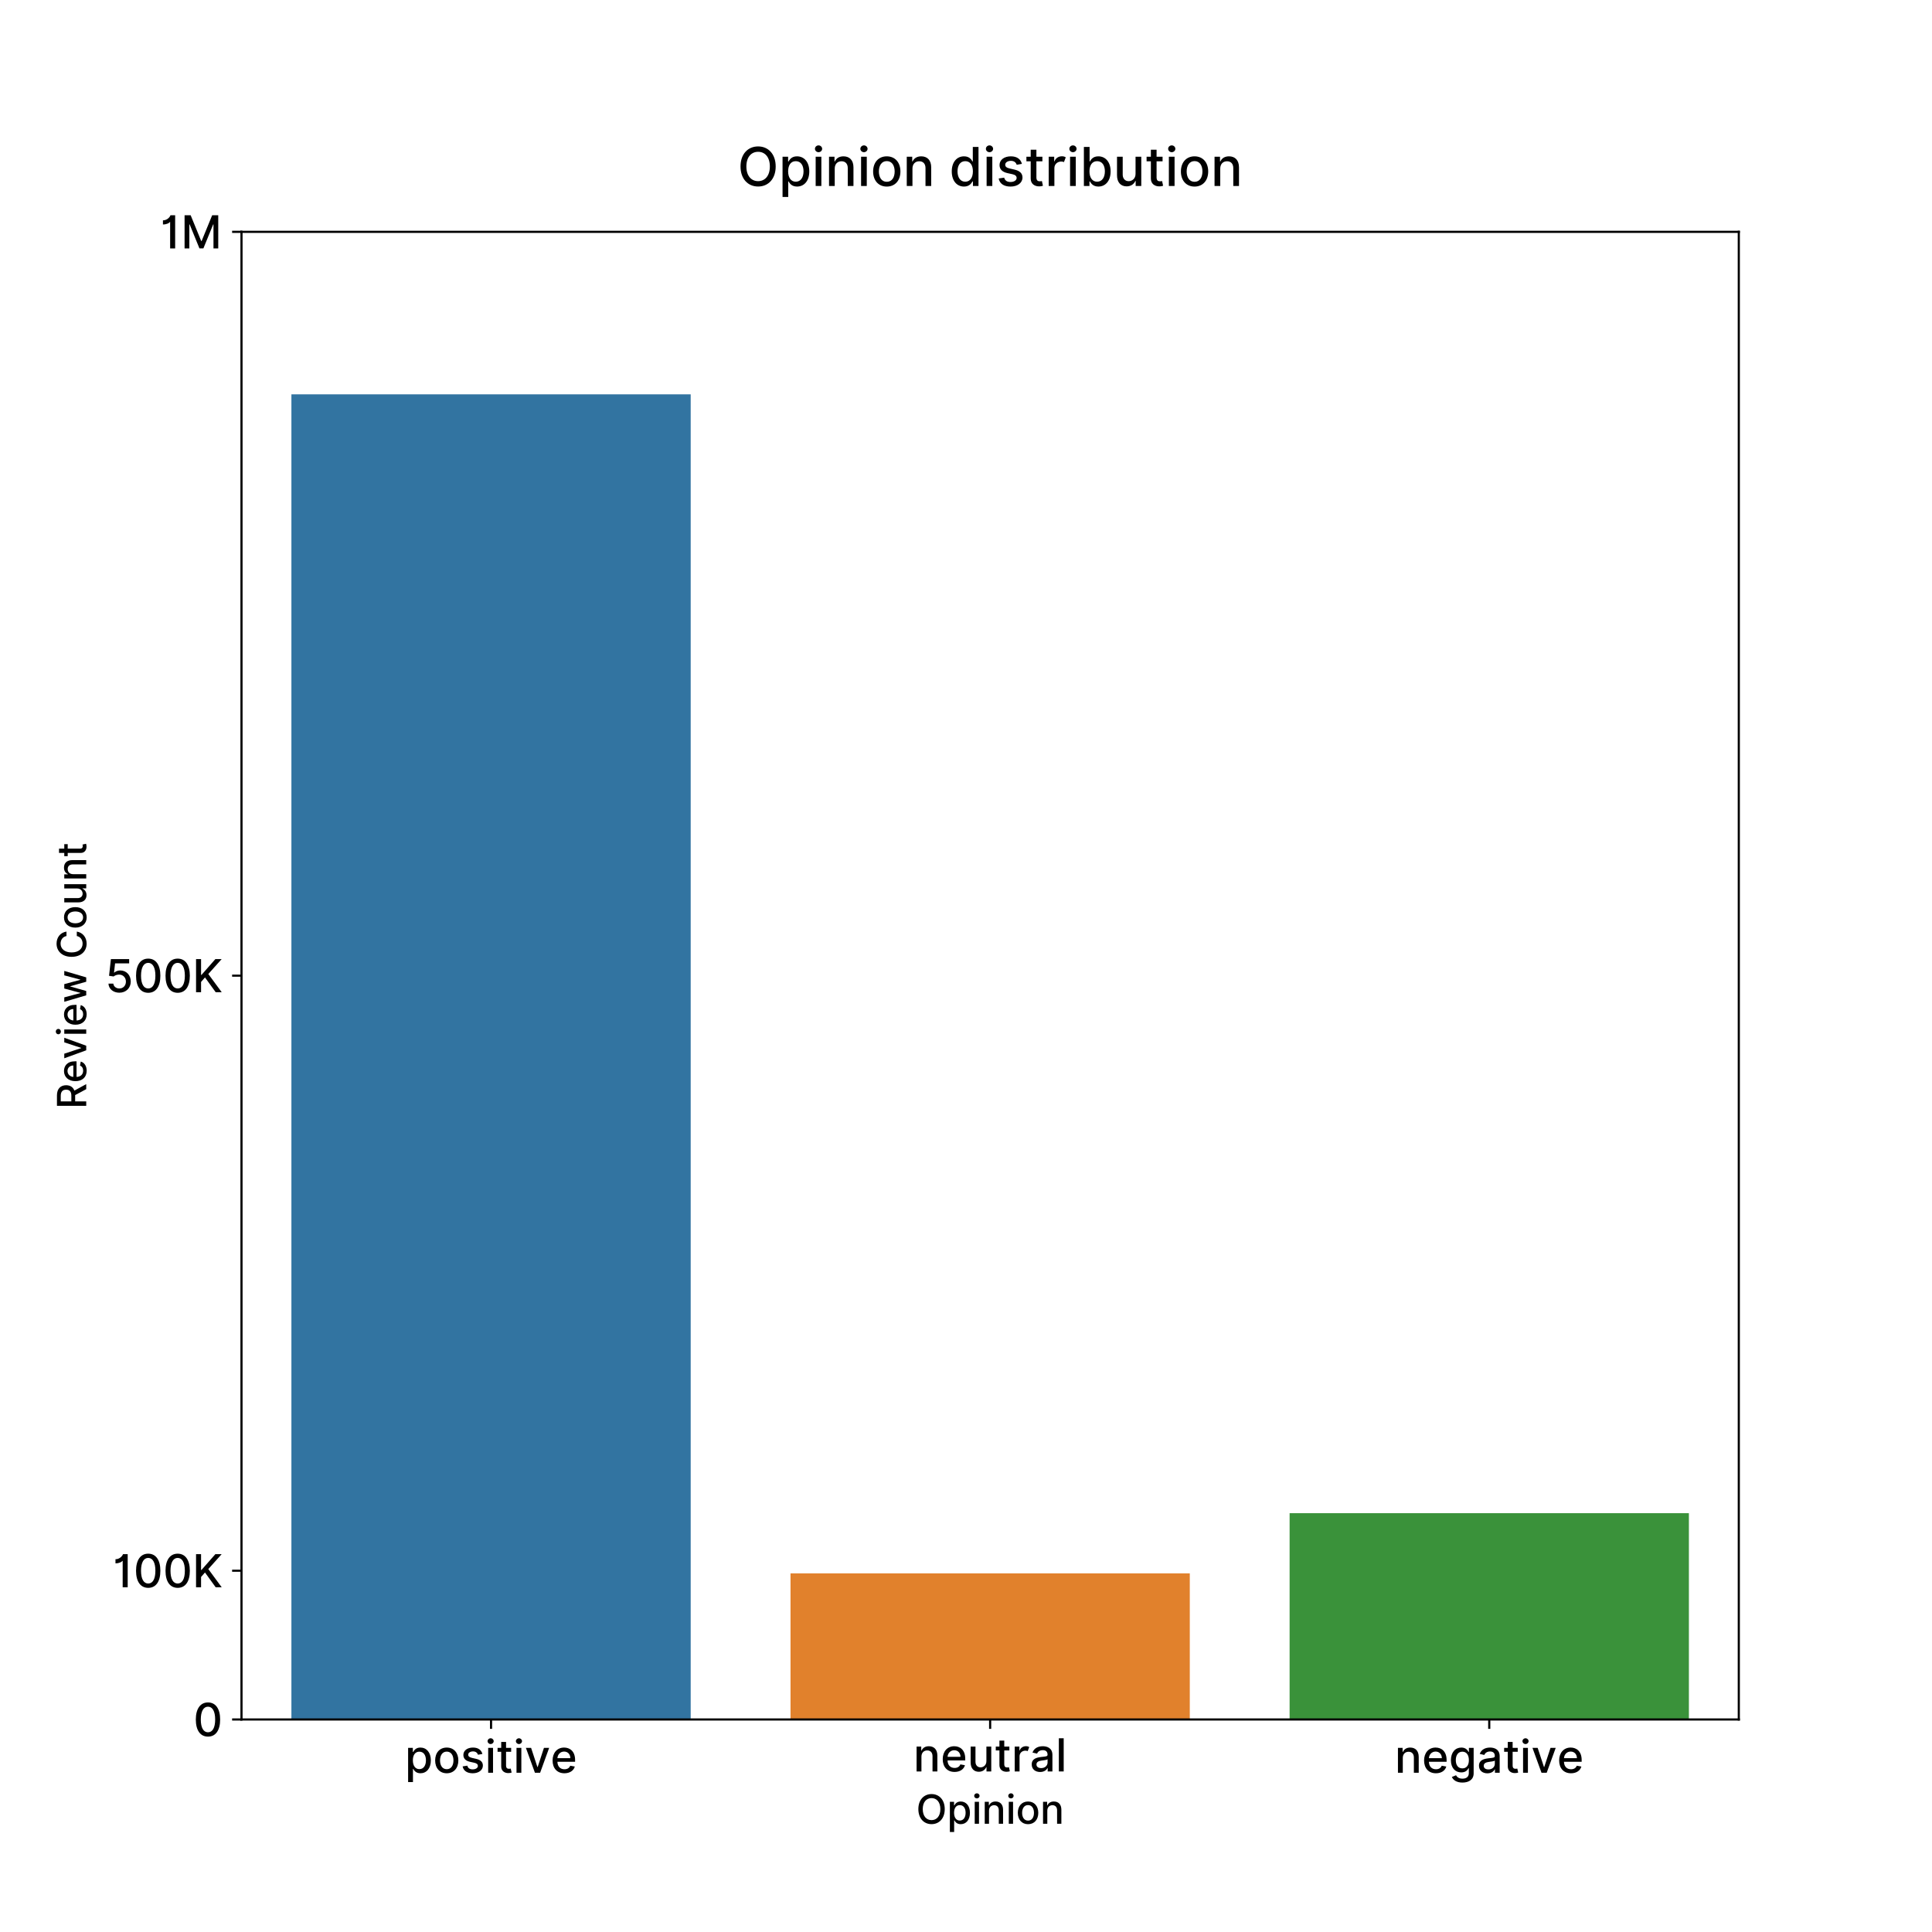
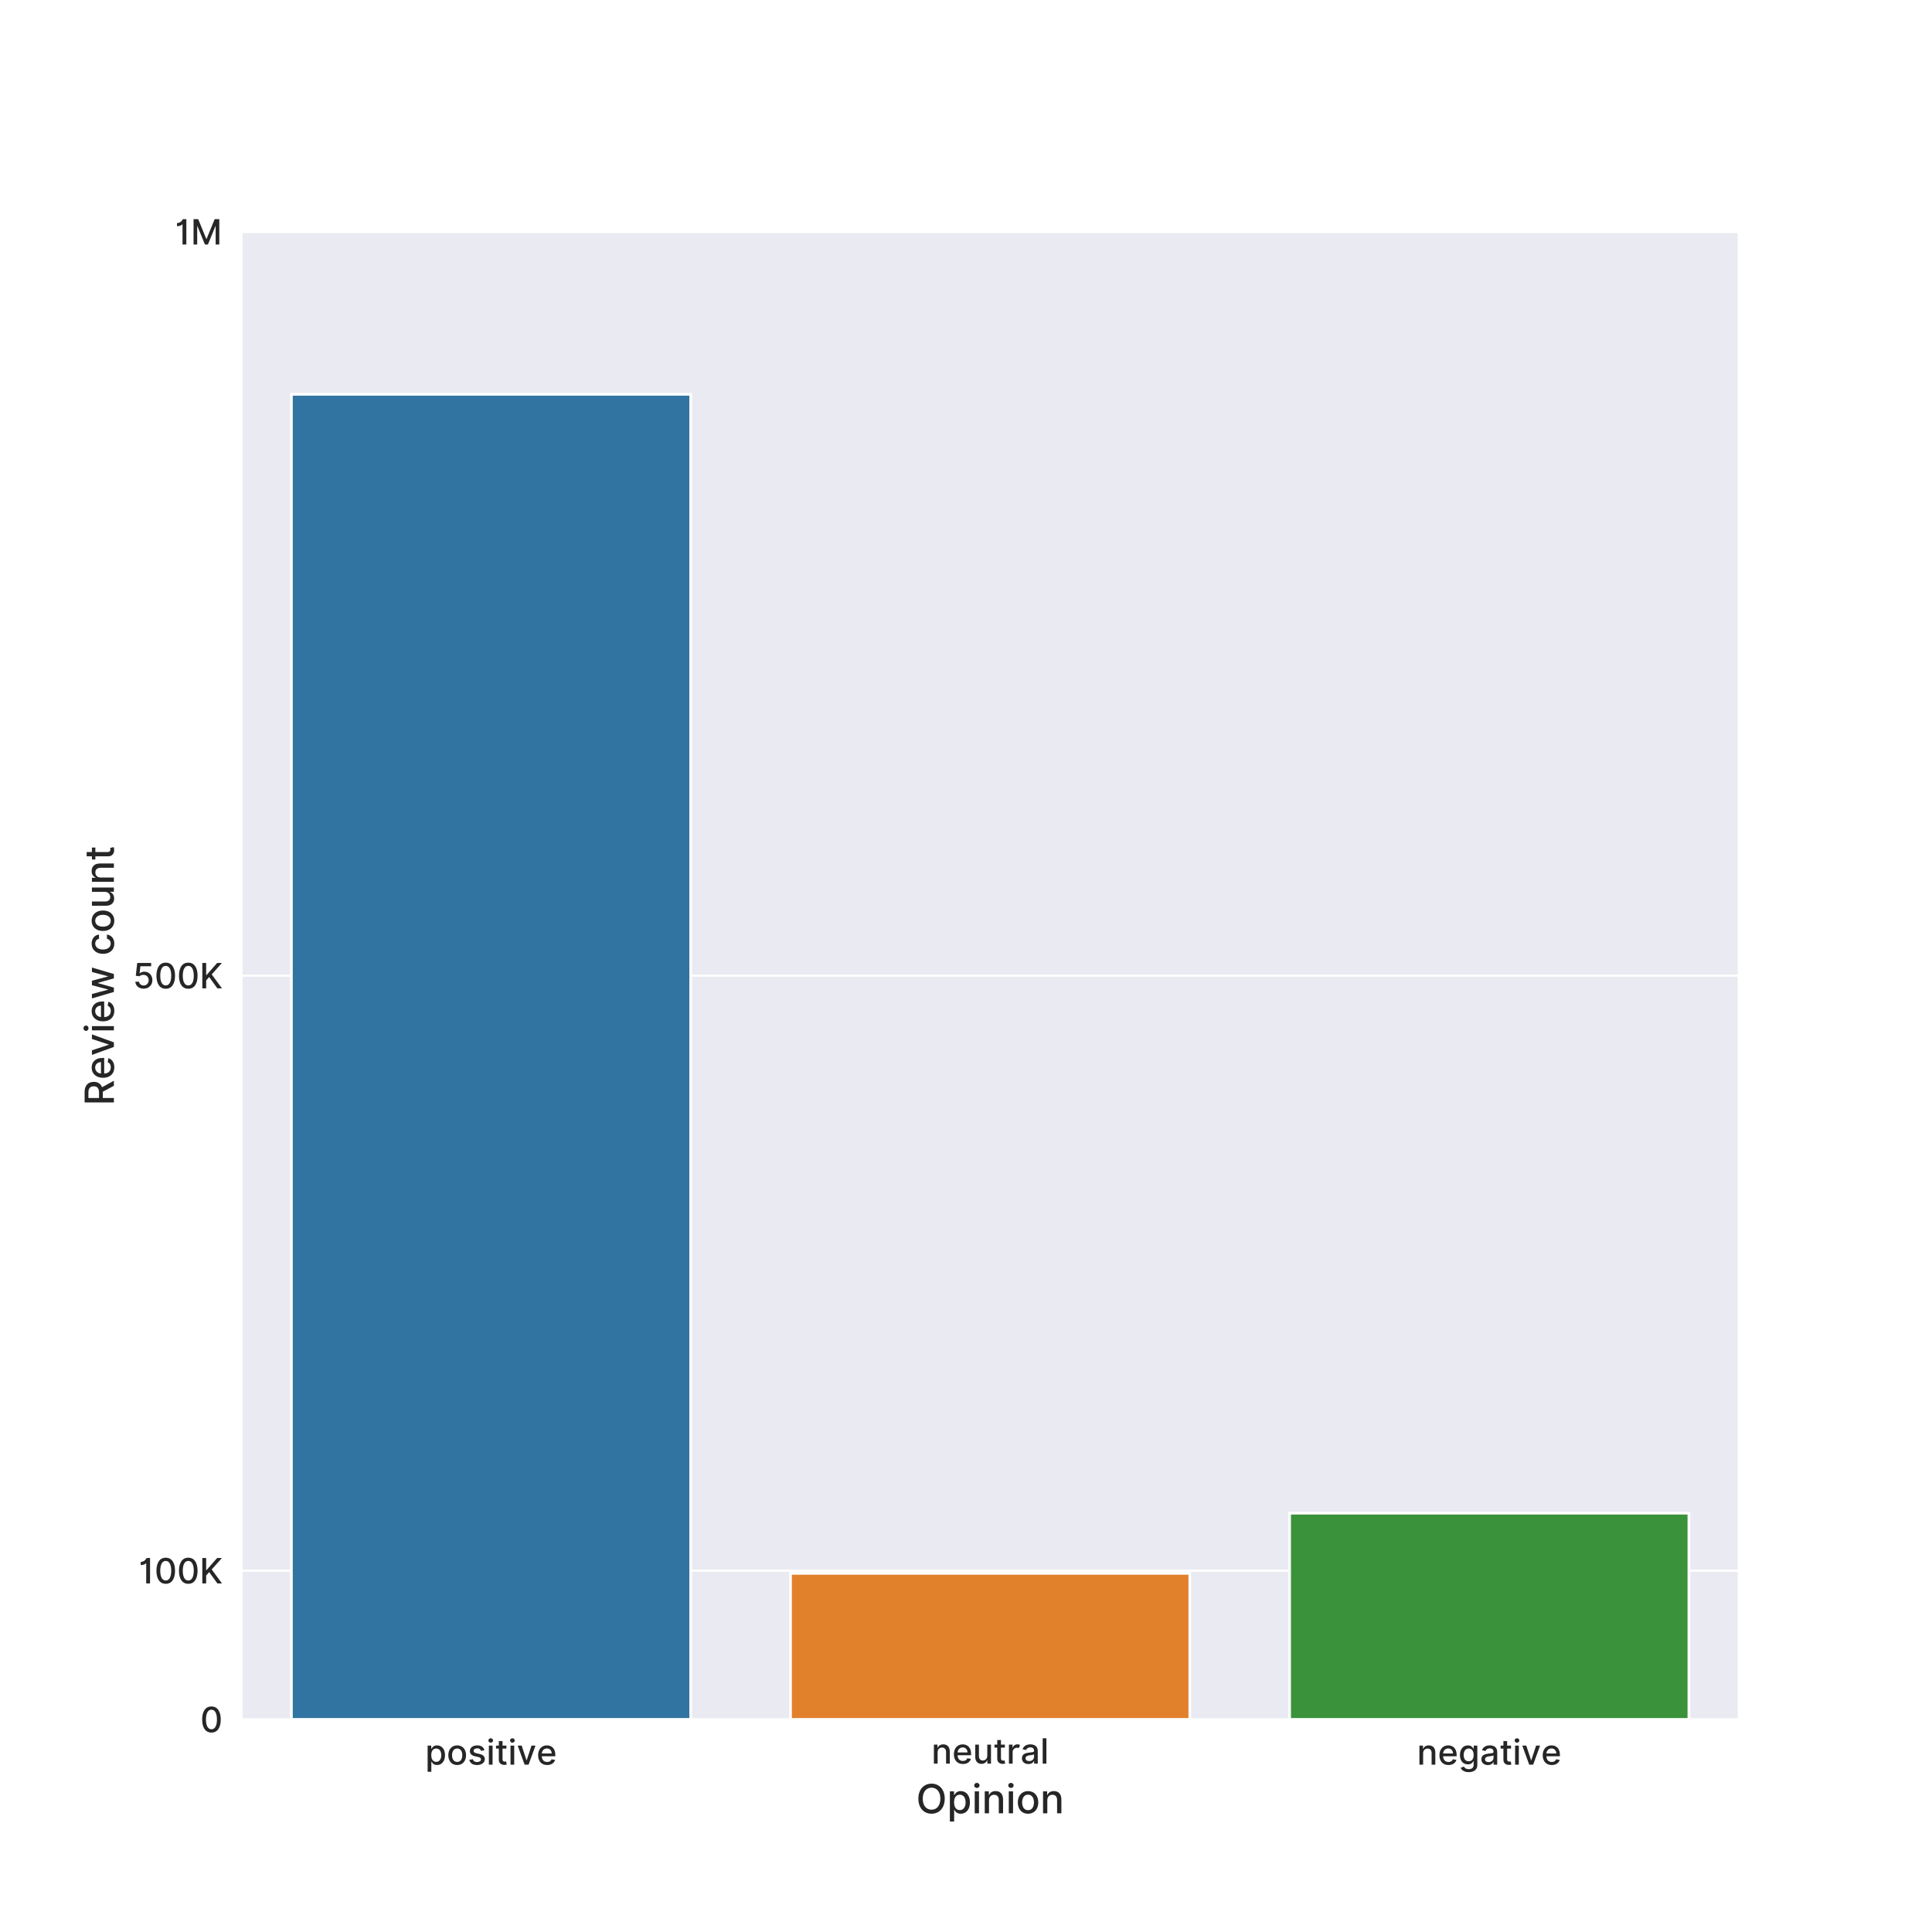
<svg xmlns="http://www.w3.org/2000/svg" xmlns:xlink="http://www.w3.org/1999/xlink" height="720pt" version="1.1" viewBox="0 0 720 720" width="720pt">
  <defs>
    <style type="text/css">
*{stroke-linecap:butt;stroke-linejoin:round;}
  </style>
  </defs>
  <g id="figure_1">
    <g id="patch_1">
      <path d="M 0 720  L 720 720  L 720 0  L 0 0  z " style="fill:#ffffff;" />
    </g>
    <g id="axes_1">
      <g id="patch_2">
-         <path d="M 90 640.8  L 648 640.8  L 648 86.4  L 90 86.4  z " style="fill:#ffffff;" />
-       </g>
-       <g id="patch_3">
-         <path clip-path="url(#p12346a70bd)" d="M 108.6 640.8  L 257.4 640.8  L 257.4 146.958  L 108.6 146.958  z " style="fill:#3274a1;" />
-       </g>
-       <g id="patch_4">
-         <path clip-path="url(#p12346a70bd)" d="M 294.6 640.8  L 443.4 640.8  L 443.4 586.351  L 294.6 586.351  z " style="fill:#e1812c;" />
-       </g>
-       <g id="patch_5">
-         <path clip-path="url(#p12346a70bd)" d="M 480.6 640.8  L 629.4 640.8  L 629.4 563.92  L 480.6 563.92  z " style="fill:#3a923a;" />
+         <path d="M 90 640.8  L 648 640.8  L 648 86.4  L 90 86.4  z " style="fill:#eaeaf2;" />
      </g>
      <g id="matplotlib.axis_1">
        <g id="xtick_1">
-           <g id="line2d_1">
-             <defs>
-               <path d="M 0 0  L 0 3.5  " id="m8b57fb166f" style="stroke:#000000;stroke-width:0.8;" />
-             </defs>
-             <g>
-               <use style="stroke:#000000;stroke-width:0.8;" x="183" xlink:href="#m8b57fb166f" y="640.8" />
-             </g>
-           </g>
          <g id="text_1">
            <defs>
              <path d="M 7.141 -20.453  L 17.75 -20.453  L 17.75 8.484  L 18.391 8.484  C 20.312 5 24.219 -1.062 34.156 -1.062  C 47.375 -1.062 56.969 9.516 56.969 27.172  C 56.969 44.844 47.234 55.25 34.062 55.25  C 23.938 55.25 20.281 49.078 18.391 45.703  L 17.516 45.703  L 17.516 54.547  L 7.141 54.547  z M 17.547 27.266  C 17.547 38.672 22.516 46.234 31.781 46.234  C 41.406 46.234 46.234 38.109 46.234 27.266  C 46.234 16.328 41.266 7.984 31.781 7.984  C 22.656 7.984 17.547 15.797 17.547 27.266  z " id="Inter-Medium-112" />
              <path d="M 30.109 -1.094  C 45.484 -1.094 55.547 10.156 55.547 27.031  C 55.547 44 45.484 55.25 30.109 55.25  C 14.734 55.25 4.688 44 4.688 27.031  C 4.688 10.156 14.734 -1.094 30.109 -1.094  z M 30.156 7.812  C 20.094 7.812 15.406 16.578 15.406 27.062  C 15.406 37.5 20.094 46.375 30.156 46.375  C 40.125 46.375 44.812 37.5 44.812 27.062  C 44.812 16.578 40.125 7.812 30.156 7.812  z " id="Inter-Medium-111" />
              <path d="M 48.016 41.234  C 45.812 49.719 39.172 55.25 27.375 55.25  C 15.062 55.25 6.328 48.75 6.328 39.094  C 6.328 31.359 11.016 26.203 21.234 23.938  L 30.469 21.906  C 35.719 20.734 38.172 18.391 38.172 14.984  C 38.172 10.766 33.672 7.453 26.703 7.453  C 20.344 7.453 16.266 10.188 14.984 15.547  L 4.719 13.984  C 6.5 4.328 14.531 -1.094 26.781 -1.094  C 39.953 -1.094 49.078 5.891 49.078 15.766  C 49.078 23.469 44.172 28.234 34.156 30.547  L 25.5 32.531  C 19.5 33.953 16.906 35.969 16.938 39.672  C 16.906 43.859 21.453 46.844 27.484 46.844  C 34.094 46.844 37.141 43.188 38.391 39.531  z " id="Inter-Medium-115" />
              <path d="M 7.141 0  L 17.75 0  L 17.75 54.547  L 7.141 54.547  z M 12.5 62.969  C 16.156 62.969 19.219 65.797 19.219 69.281  C 19.219 72.766 16.156 75.641 12.5 75.641  C 8.812 75.641 5.797 72.766 5.797 69.281  C 5.797 65.797 8.812 62.969 12.5 62.969  z " id="Inter-Medium-105" />
              <path d="M 32.594 54.547  L 21.422 54.547  L 21.422 67.609  L 10.797 67.609  L 10.797 54.547  L 2.812 54.547  L 2.812 46.016  L 10.797 46.016  L 10.797 13.812  C 10.766 3.906 18.328 -0.891 26.703 -0.703  C 30.078 -0.672 32.359 -0.031 33.594 0.422  L 31.672 9.203  C 30.969 9.062 29.656 8.734 27.953 8.734  C 24.5 8.734 21.422 9.875 21.422 16.016  L 21.422 46.016  L 32.594 46.016  z " id="Inter-Medium-116" />
              <path d="M 53.797 54.547  L 42.406 54.547  L 28.625 12.578  L 28.062 12.578  L 14.234 54.547  L 2.844 54.547  L 22.656 0  L 34.016 0  z " id="Inter-Medium-118" />
              <path d="M 30.641 -1.094  C 42.547 -1.094 50.953 4.766 53.375 13.641  L 43.328 15.453  C 41.406 10.297 36.797 7.672 30.75 7.672  C 21.656 7.672 15.562 13.562 15.266 24.078  L 54.047 24.078  L 54.047 27.844  C 54.047 47.547 42.266 55.25 29.906 55.25  C 14.703 55.25 4.688 43.672 4.688 26.922  C 4.688 9.984 14.562 -1.094 30.641 -1.094  z M 15.312 32.031  C 15.734 39.766 21.344 46.484 29.969 46.484  C 38.219 46.484 43.609 40.375 43.641 32.031  z " id="Inter-Medium-101" />
            </defs>
-             <g transform="translate(150.8793 660.6589)scale(0.17 -0.17)">
+             <g style="fill:#262626;" transform="translate(158.4371 657.6333)scale(0.13 -0.13)">
              <use xlink:href="#Inter-Medium-112" />
              <use x="61.719" xlink:href="#Inter-Medium-111" />
              <use x="121.946" xlink:href="#Inter-Medium-115" />
              <use x="175.533" xlink:href="#Inter-Medium-105" />
              <use x="200.426" xlink:href="#Inter-Medium-116" />
              <use x="237.607" xlink:href="#Inter-Medium-105" />
              <use x="262.5" xlink:href="#Inter-Medium-118" />
              <use x="319.141" xlink:href="#Inter-Medium-101" />
            </g>
          </g>
        </g>
        <g id="xtick_2">
-           <g id="line2d_2">
-             <g>
-               <use style="stroke:#000000;stroke-width:0.8;" x="369" xlink:href="#m8b57fb166f" y="640.8" />
-             </g>
-           </g>
          <g id="text_2">
            <defs>
              <path d="M 17.75 32.391  C 17.75 41.094 23.078 46.062 30.469 46.062  C 37.672 46.062 42.047 41.328 42.047 33.422  L 42.047 0  L 52.672 0  L 52.672 34.688  C 52.672 48.188 45.25 55.25 34.094 55.25  C 25.891 55.25 20.531 51.453 18 45.672  L 17.328 45.672  L 17.328 54.547  L 7.141 54.547  L 7.141 0  L 17.75 0  z " id="Inter-Medium-110" />
              <path d="M 41.688 22.625  C 41.734 13.359 34.844 8.953 28.875 8.953  C 22.297 8.953 17.75 13.703 17.75 21.125  L 17.75 54.547  L 7.141 54.547  L 7.141 19.844  C 7.141 6.328 14.562 -0.703 25.031 -0.703  C 33.234 -0.703 38.812 3.625 41.344 9.453  L 41.906 9.453  L 41.906 0  L 52.344 0  L 52.344 54.547  L 41.688 54.547  z " id="Inter-Medium-117" />
              <path d="M 7.141 0  L 17.75 0  L 17.75 33.312  C 17.75 40.406 23.266 45.562 30.609 45.562  C 32.672 45.562 34.266 45.141 35.547 44.5  L 38.953 53.375  C 37.141 54.578 34.797 55.359 31.812 55.359  C 25.359 55.359 19.953 51.734 17.969 45.875  L 17.406 45.875  L 17.406 54.547  L 7.141 54.547  z " id="Inter-Medium-114" />
              <path d="M 23.016 -1.203  C 32.031 -1.203 37.109 3.375 39.141 7.453  L 39.562 7.453  L 39.562 0  L 49.938 0  L 49.938 36.219  C 49.938 52.094 37.438 55.25 28.766 55.25  C 18.891 55.25 9.797 51.281 6.25 41.328  L 16.234 39.062  C 17.797 42.938 21.766 46.656 28.906 46.656  C 35.766 46.656 39.281 43.078 39.281 36.891  L 39.281 36.641  C 39.281 32.781 35.297 32.844 25.5 31.719  C 15.172 30.5 4.578 27.812 4.578 15.406  C 4.578 4.688 12.641 -1.203 23.016 -1.203  z M 25.328 7.312  C 19.312 7.312 14.984 10.016 14.984 15.266  C 14.984 20.953 20.031 22.969 26.172 23.797  C 29.625 24.25 37.781 25.172 39.312 26.703  L 39.312 19.672  C 39.312 13.203 34.156 7.312 25.328 7.312  z " id="Inter-Medium-97" />
              <path d="M 17.75 72.734  L 7.141 72.734  L 7.141 0  L 17.75 0  z " id="Inter-Medium-108" />
            </defs>
-             <g transform="translate(340.3749 660.1648)scale(0.17 -0.17)">
+             <g style="fill:#262626;" transform="translate(347.1102 657.2555)scale(0.13 -0.13)">
              <use xlink:href="#Inter-Medium-110" />
              <use x="59.73" xlink:href="#Inter-Medium-101" />
              <use x="118.466" xlink:href="#Inter-Medium-117" />
              <use x="177.912" xlink:href="#Inter-Medium-116" />
              <use x="215.092" xlink:href="#Inter-Medium-114" />
              <use x="254.936" xlink:href="#Inter-Medium-97" />
              <use x="311.861" xlink:href="#Inter-Medium-108" />
            </g>
          </g>
        </g>
        <g id="xtick_3">
-           <g id="line2d_3">
-             <g>
-               <use style="stroke:#000000;stroke-width:0.8;" x="555" xlink:href="#m8b57fb166f" y="640.8" />
-             </g>
-           </g>
          <g id="text_3">
            <defs>
              <path d="M 30.016 -21.484  C 43.891 -21.484 54.625 -15.125 54.625 -1.203  L 54.625 54.547  L 44.219 54.547  L 44.219 45.703  L 43.438 45.703  C 41.547 49.078 37.781 55.25 27.625 55.25  C 14.453 55.25 4.766 44.844 4.766 27.484  C 4.766 10.078 14.672 0.812 27.562 0.812  C 37.578 0.812 41.438 6.469 43.359 9.938  L 44.031 9.938  L 44.031 -0.781  C 44.031 -9.203 38.172 -12.922 30.109 -12.922  C 21.266 -12.922 17.828 -8.484 15.953 -5.469  L 6.812 -9.234  C 9.703 -15.797 16.969 -21.484 30.016 -21.484  z M 29.906 9.625  C 20.422 9.625 15.484 16.906 15.484 27.625  C 15.484 38.109 20.312 46.234 29.906 46.234  C 39.172 46.234 44.141 38.672 44.141 27.625  C 44.141 16.375 39.062 9.625 29.906 9.625  z " id="Inter-Medium-103" />
            </defs>
-             <g transform="translate(519.7622 660.6589)scale(0.17 -0.17)">
+             <g style="fill:#262626;" transform="translate(528.0534 657.6333)scale(0.13 -0.13)">
              <use xlink:href="#Inter-Medium-110" />
              <use x="59.73" xlink:href="#Inter-Medium-101" />
              <use x="118.466" xlink:href="#Inter-Medium-103" />
              <use x="180.185" xlink:href="#Inter-Medium-97" />
              <use x="237.109" xlink:href="#Inter-Medium-116" />
              <use x="274.29" xlink:href="#Inter-Medium-105" />
              <use x="299.183" xlink:href="#Inter-Medium-118" />
              <use x="355.824" xlink:href="#Inter-Medium-101" />
            </g>
          </g>
        </g>
        <g id="text_4">
          <defs>
            <path d="M 71.172 36.359  C 71.172 59.625 57.25 73.719 38.422 73.719  C 19.531 73.719 5.641 59.625 5.641 36.359  C 5.641 13.141 19.531 -1 38.422 -1  C 57.25 -1 71.172 13.109 71.172 36.359  z M 60.297 36.359  C 60.297 18.641 50.922 9.016 38.422 9.016  C 25.891 9.016 16.547 18.641 16.547 36.359  C 16.547 54.078 25.891 63.703 38.422 63.703  C 50.922 63.703 60.297 54.078 60.297 36.359  z " id="Inter-Medium-79" />
          </defs>
-           <g transform="translate(341.3988 679.6573)scale(0.15 -0.15)">
+           <g style="fill:#262626;" transform="translate(341.3988 675.7723)scale(0.15 -0.15)">
            <use xlink:href="#Inter-Medium-79" />
            <use x="76.811" xlink:href="#Inter-Medium-112" />
            <use x="138.53" xlink:href="#Inter-Medium-105" />
            <use x="163.423" xlink:href="#Inter-Medium-110" />
            <use x="223.153" xlink:href="#Inter-Medium-105" />
            <use x="248.047" xlink:href="#Inter-Medium-111" />
            <use x="308.274" xlink:href="#Inter-Medium-110" />
          </g>
        </g>
      </g>
      <g id="matplotlib.axis_2">
        <g id="ytick_1">
-           <g id="line2d_4">
-             <defs>
-               <path d="M 0 0  L -3.5 0  " id="m8d4dea59e4" style="stroke:#000000;stroke-width:0.8;" />
-             </defs>
-             <g>
-               <use style="stroke:#000000;stroke-width:0.8;" x="90" xlink:href="#m8d4dea59e4" y="640.8" />
-             </g>
+           <g id="line2d_1">
+             <path clip-path="url(#p61b4226e6a)" d="M 90 640.8  L 648 640.8  " style="fill:none;stroke:#ffffff;stroke-linecap:round;stroke-width:0.8;" />
          </g>
          <g id="text_5">
            <defs>
              <path d="M 32.312 -1.203  C 49.109 -1.203 58.953 12.5 58.953 36.328  C 58.953 59.984 48.969 73.719 32.312 73.719  C 15.625 73.719 5.688 60.016 5.641 36.328  C 5.641 12.531 15.484 -1.172 32.312 -1.203  z M 32.312 8.281  C 22.484 8.281 16.547 18.141 16.547 36.328  C 16.578 54.438 22.516 64.422 32.312 64.422  C 42.078 64.422 48.047 54.438 48.047 36.328  C 48.047 18.141 42.125 8.281 32.312 8.281  z " id="Inter-Medium-48" />
            </defs>
-             <g transform="translate(72.01906 646.9824)scale(0.17 -0.17)">
+             <g style="fill:#262626;" transform="translate(74.60281 645.5277)scale(0.13 -0.13)">
              <use xlink:href="#Inter-Medium-48" />
            </g>
          </g>
        </g>
        <g id="ytick_2">
-           <g id="line2d_5">
-             <g>
-               <use style="stroke:#000000;stroke-width:0.8;" x="90" xlink:href="#m8d4dea59e4" y="585.36" />
-             </g>
+           <g id="line2d_2">
+             <path clip-path="url(#p61b4226e6a)" d="M 90 585.36  L 648 585.36  " style="fill:none;stroke:#ffffff;stroke-linecap:round;stroke-width:0.8;" />
          </g>
          <g id="text_6">
            <defs>
              <path d="M 32.562 72.734  L 22.344 72.734  C 21.953 70.734 16.406 61.547 5.797 61.547  L 5.797 52.516  C 14.031 52.516 19.75 55.781 20.953 57.922  L 21.562 57.922  L 21.562 0  L 32.562 0  z " id="Inter-Medium-49" />
              <path d="M 7.984 0  L 18.969 0  L 18.969 22.625  L 27.562 32.5  L 51.062 0  L 64.281 0  L 34.844 39.984  L 64.172 72.734  L 50.359 72.734  L 19.859 38  L 18.969 38  L 18.969 72.734  L 7.984 72.734  z " id="Inter-Medium-75" />
            </defs>
-             <g transform="translate(42.05125 591.5424)scale(0.17 -0.17)">
+             <g style="fill:#262626;" transform="translate(51.68625 590.0877)scale(0.13 -0.13)">
              <use xlink:href="#Inter-Medium-49" />
              <use x="45.241" xlink:href="#Inter-Medium-48" />
              <use x="109.837" xlink:href="#Inter-Medium-48" />
              <use x="174.432" xlink:href="#Inter-Medium-75" />
            </g>
          </g>
        </g>
        <g id="ytick_3">
-           <g id="line2d_6">
-             <g>
-               <use style="stroke:#000000;stroke-width:0.8;" x="90" xlink:href="#m8d4dea59e4" y="363.6" />
-             </g>
+           <g id="line2d_3">
+             <path clip-path="url(#p61b4226e6a)" d="M 90 363.6  L 648 363.6  " style="fill:none;stroke:#ffffff;stroke-linecap:round;stroke-width:0.8;" />
          </g>
          <g id="text_7">
            <defs>
              <path d="M 31 -1  C 45.641 -1 56.078 9.344 56.031 23.516  C 56.078 37.578 46.266 47.797 33.031 47.797  C 27.625 47.797 22.625 45.734 19.781 42.969  L 19.359 42.969  L 21.656 63.312  L 52.516 63.312  L 52.516 72.734  L 12.531 72.734  L 8.453 36.078  L 18.5 34.594  C 21.234 37.031 26.141 38.703 30.547 38.703  C 39.172 38.641 45.422 32.172 45.422 23.297  C 45.422 14.562 39.344 8.234 31 8.234  C 23.969 8.234 18.391 12.719 17.828 18.969  L 7.172 18.969  C 7.594 7.391 17.656 -1 31 -1  z " id="Inter-Medium-53" />
            </defs>
-             <g transform="translate(39.20375 369.7824)scale(0.17 -0.17)">
+             <g style="fill:#262626;" transform="translate(49.50875 368.3277)scale(0.13 -0.13)">
              <use xlink:href="#Inter-Medium-53" />
              <use x="62.003" xlink:href="#Inter-Medium-48" />
              <use x="126.598" xlink:href="#Inter-Medium-48" />
              <use x="191.193" xlink:href="#Inter-Medium-75" />
            </g>
          </g>
        </g>
        <g id="ytick_4">
-           <g id="line2d_7">
-             <g>
-               <use style="stroke:#000000;stroke-width:0.8;" x="90" xlink:href="#m8d4dea59e4" y="86.4" />
-             </g>
+           <g id="line2d_4">
+             <path clip-path="url(#p61b4226e6a)" d="M 90 86.4  L 648 86.4  " style="fill:none;stroke:#ffffff;stroke-linecap:round;stroke-width:0.8;" />
          </g>
          <g id="text_8">
            <defs>
              <path d="M 7.984 72.734  L 7.984 0  L 18.438 0  L 18.438 52.656  L 19.109 52.656  L 40.562 0.109  L 49.219 0.109  L 70.672 52.625  L 71.344 52.625  L 71.344 0  L 81.781 0  L 81.781 72.734  L 68.469 72.734  L 45.312 16.188  L 44.469 16.188  L 21.312 72.734  z " id="Inter-Medium-77" />
            </defs>
-             <g transform="translate(59.73922 92.58242)scale(0.17 -0.17)">
+             <g style="fill:#262626;" transform="translate(65.21234 91.12773)scale(0.13 -0.13)">
              <use xlink:href="#Inter-Medium-49" />
              <use x="45.241" xlink:href="#Inter-Medium-77" />
            </g>
          </g>
        </g>
        <g id="text_9">
          <defs>
            <path d="M 7.984 0  L 18.969 0  L 18.969 27.516  L 33.875 27.516  C 34.125 27.516 34.344 27.516 34.594 27.516  L 49.359 0  L 61.859 0  L 45.734 29.438  C 54.656 32.734 59.094 40.156 59.094 49.922  C 59.094 63.312 50.781 72.734 33.922 72.734  L 7.984 72.734  z M 18.969 36.969  L 18.969 63.312  L 32.75 63.312  C 43.578 63.312 48.047 58.172 48.047 49.922  C 48.047 41.719 43.578 36.969 32.891 36.969  z " id="Inter-Medium-82" />
            <path d="M 18.969 0  L 29.766 0  L 40.844 39.375  L 41.656 39.375  L 52.734 0  L 63.562 0  L 79.578 54.547  L 68.609 54.547  L 57.984 14.672  L 57.453 14.672  L 46.812 54.547  L 35.828 54.547  L 25.109 14.484  L 24.578 14.484  L 13.891 54.547  L 2.906 54.547  z " id="Inter-Medium-119" />
            <path id="Inter-Medium-32" />
-             <path d="M 68.391 49.078  C 65.906 64.625 53.734 73.719 38.359 73.719  C 19.531 73.719 5.641 59.625 5.641 36.359  C 5.641 13.109 19.469 -1 38.359 -1  C 54.328 -1 66.016 9.016 68.391 23.406  L 57.312 23.438  C 55.438 14.141 47.625 9.016 38.422 9.016  C 25.953 9.016 16.547 18.578 16.547 36.359  C 16.547 54.016 25.922 63.703 38.453 63.703  C 47.734 63.703 55.5 58.484 57.312 49.078  z " id="Inter-Medium-67" />
+             <path d="M 30.109 -1.094  C 43 -1.094 51.344 6.641 52.516 17.266  L 42.188 17.266  C 40.844 11.359 36.266 7.891 30.188 7.891  C 21.203 7.891 15.406 15.375 15.406 27.266  C 15.406 38.953 21.312 46.312 30.188 46.312  C 36.938 46.312 41.047 42.047 42.188 36.938  L 52.516 36.938  C 51.391 47.938 42.406 55.25 30.016 55.25  C 14.625 55.25 4.688 43.672 4.688 27.031  C 4.688 10.578 14.281 -1.094 30.109 -1.094  z " id="Inter-Medium-99" />
          </defs>
-           <g transform="translate(32.13578 413.298)rotate(-90)scale(0.15 -0.15)">
+           <g style="fill:#262626;" transform="translate(42.44078 412.0406)rotate(-90)scale(0.15 -0.15)">
            <use xlink:href="#Inter-Medium-82" />
            <use x="64.489" xlink:href="#Inter-Medium-101" />
            <use x="123.224" xlink:href="#Inter-Medium-118" />
            <use x="179.865" xlink:href="#Inter-Medium-105" />
            <use x="204.759" xlink:href="#Inter-Medium-101" />
            <use x="263.494" xlink:href="#Inter-Medium-119" />
            <use x="345.987" xlink:href="#Inter-Medium-32" />
-             <use x="372.479" xlink:href="#Inter-Medium-67" />
-             <use x="446.023" xlink:href="#Inter-Medium-111" />
-             <use x="506.25" xlink:href="#Inter-Medium-117" />
-             <use x="565.696" xlink:href="#Inter-Medium-110" />
-             <use x="625.426" xlink:href="#Inter-Medium-116" />
-           </g>
-         </g>
+             <use x="372.479" xlink:href="#Inter-Medium-99" />
+             <use x="429.261" xlink:href="#Inter-Medium-111" />
+             <use x="489.489" xlink:href="#Inter-Medium-117" />
+             <use x="548.935" xlink:href="#Inter-Medium-110" />
+             <use x="608.665" xlink:href="#Inter-Medium-116" />
+           </g>
+         </g>
+       </g>
+       <g id="patch_3">
+         <path clip-path="url(#p61b4226e6a)" d="M 108.6 640.8  L 257.4 640.8  L 257.4 146.958  L 108.6 146.958  z " style="fill:#3274a1;stroke:#ffffff;stroke-linejoin:miter;" />
+       </g>
+       <g id="patch_4">
+         <path clip-path="url(#p61b4226e6a)" d="M 294.6 640.8  L 443.4 640.8  L 443.4 586.351  L 294.6 586.351  z " style="fill:#e1812c;stroke:#ffffff;stroke-linejoin:miter;" />
+       </g>
+       <g id="patch_5">
+         <path clip-path="url(#p61b4226e6a)" d="M 480.6 640.8  L 629.4 640.8  L 629.4 563.92  L 480.6 563.92  z " style="fill:#3a923a;stroke:#ffffff;stroke-linejoin:miter;" />
      </g>
      <g id="patch_6">
-         <path d="M 90 640.8  L 90 86.4  " style="fill:none;stroke:#000000;stroke-linecap:square;stroke-linejoin:miter;stroke-width:0.8;" />
+         <path d="M 90 640.8  L 90 86.4  " style="fill:none;stroke:#ffffff;stroke-linecap:square;stroke-linejoin:miter;stroke-width:0.8;" />
      </g>
      <g id="patch_7">
-         <path d="M 648 640.8  L 648 86.4  " style="fill:none;stroke:#000000;stroke-linecap:square;stroke-linejoin:miter;stroke-width:0.8;" />
+         <path d="M 648 640.8  L 648 86.4  " style="fill:none;stroke:#ffffff;stroke-linecap:square;stroke-linejoin:miter;stroke-width:0.8;" />
      </g>
      <g id="patch_8">
-         <path d="M 90 640.8  L 648 640.8  " style="fill:none;stroke:#000000;stroke-linecap:square;stroke-linejoin:miter;stroke-width:0.8;" />
+         <path d="M 90 640.8  L 648 640.8  " style="fill:none;stroke:#ffffff;stroke-linecap:square;stroke-linejoin:miter;stroke-width:0.8;" />
      </g>
      <g id="patch_9">
-         <path d="M 90 86.4  L 648 86.4  " style="fill:none;stroke:#000000;stroke-linecap:square;stroke-linejoin:miter;stroke-width:0.8;" />
-       </g>
-       <g id="text_10">
-         <defs>
-           <path d="M 27.562 -1.062  C 37.5 -1.062 41.406 5 43.328 8.484  L 44.219 8.484  L 44.219 0  L 54.578 0  L 54.578 72.734  L 43.969 72.734  L 43.969 45.703  L 43.328 45.703  C 41.406 49.078 37.781 55.25 27.625 55.25  C 14.453 55.25 4.766 44.844 4.766 27.172  C 4.766 9.516 14.312 -1.062 27.562 -1.062  z M 29.906 7.984  C 20.422 7.984 15.484 16.328 15.484 27.266  C 15.484 38.109 20.312 46.234 29.906 46.234  C 39.172 46.234 44.141 38.672 44.141 27.266  C 44.141 15.797 39.062 7.984 29.906 7.984  z " id="Inter-Medium-100" />
-           <path d="M 7.984 0  L 18.359 0  L 18.359 8.484  L 19.25 8.484  C 21.172 5 25.078 -1.062 35.016 -1.062  C 48.219 -1.062 57.812 9.516 57.812 27.172  C 57.812 44.844 48.078 55.25 34.906 55.25  C 24.781 55.25 21.125 49.078 19.25 45.703  L 18.609 45.703  L 18.609 72.734  L 7.984 72.734  z M 18.391 27.266  C 18.391 38.672 23.375 46.234 32.641 46.234  C 42.266 46.234 47.094 38.109 47.094 27.266  C 47.094 16.328 42.125 7.984 32.641 7.984  C 23.516 7.984 18.391 15.797 18.391 27.266  z " id="Inter-Medium-98" />
-         </defs>
-         <g transform="translate(274.8422 69.312)scale(0.2 -0.2)">
-           <use xlink:href="#Inter-Medium-79" />
-           <use x="76.811" xlink:href="#Inter-Medium-112" />
-           <use x="138.53" xlink:href="#Inter-Medium-105" />
-           <use x="163.423" xlink:href="#Inter-Medium-110" />
-           <use x="223.153" xlink:href="#Inter-Medium-105" />
-           <use x="248.047" xlink:href="#Inter-Medium-111" />
-           <use x="308.274" xlink:href="#Inter-Medium-110" />
-           <use x="368.004" xlink:href="#Inter-Medium-32" />
-           <use x="394.496" xlink:href="#Inter-Medium-100" />
-           <use x="457.067" xlink:href="#Inter-Medium-105" />
-           <use x="481.96" xlink:href="#Inter-Medium-115" />
-           <use x="535.547" xlink:href="#Inter-Medium-116" />
-           <use x="572.727" xlink:href="#Inter-Medium-114" />
-           <use x="612.571" xlink:href="#Inter-Medium-105" />
-           <use x="637.465" xlink:href="#Inter-Medium-98" />
-           <use x="700.036" xlink:href="#Inter-Medium-117" />
-           <use x="759.482" xlink:href="#Inter-Medium-116" />
-           <use x="796.662" xlink:href="#Inter-Medium-105" />
-           <use x="821.555" xlink:href="#Inter-Medium-111" />
-           <use x="881.783" xlink:href="#Inter-Medium-110" />
-         </g>
+         <path d="M 90 86.4  L 648 86.4  " style="fill:none;stroke:#ffffff;stroke-linecap:square;stroke-linejoin:miter;stroke-width:0.8;" />
      </g>
    </g>
  </g>
  <defs>
-     <clipPath id="p12346a70bd">
+     <clipPath id="p61b4226e6a">
      <rect height="554.4" width="558" x="90" y="86.4" />
    </clipPath>
  </defs>
</svg>
